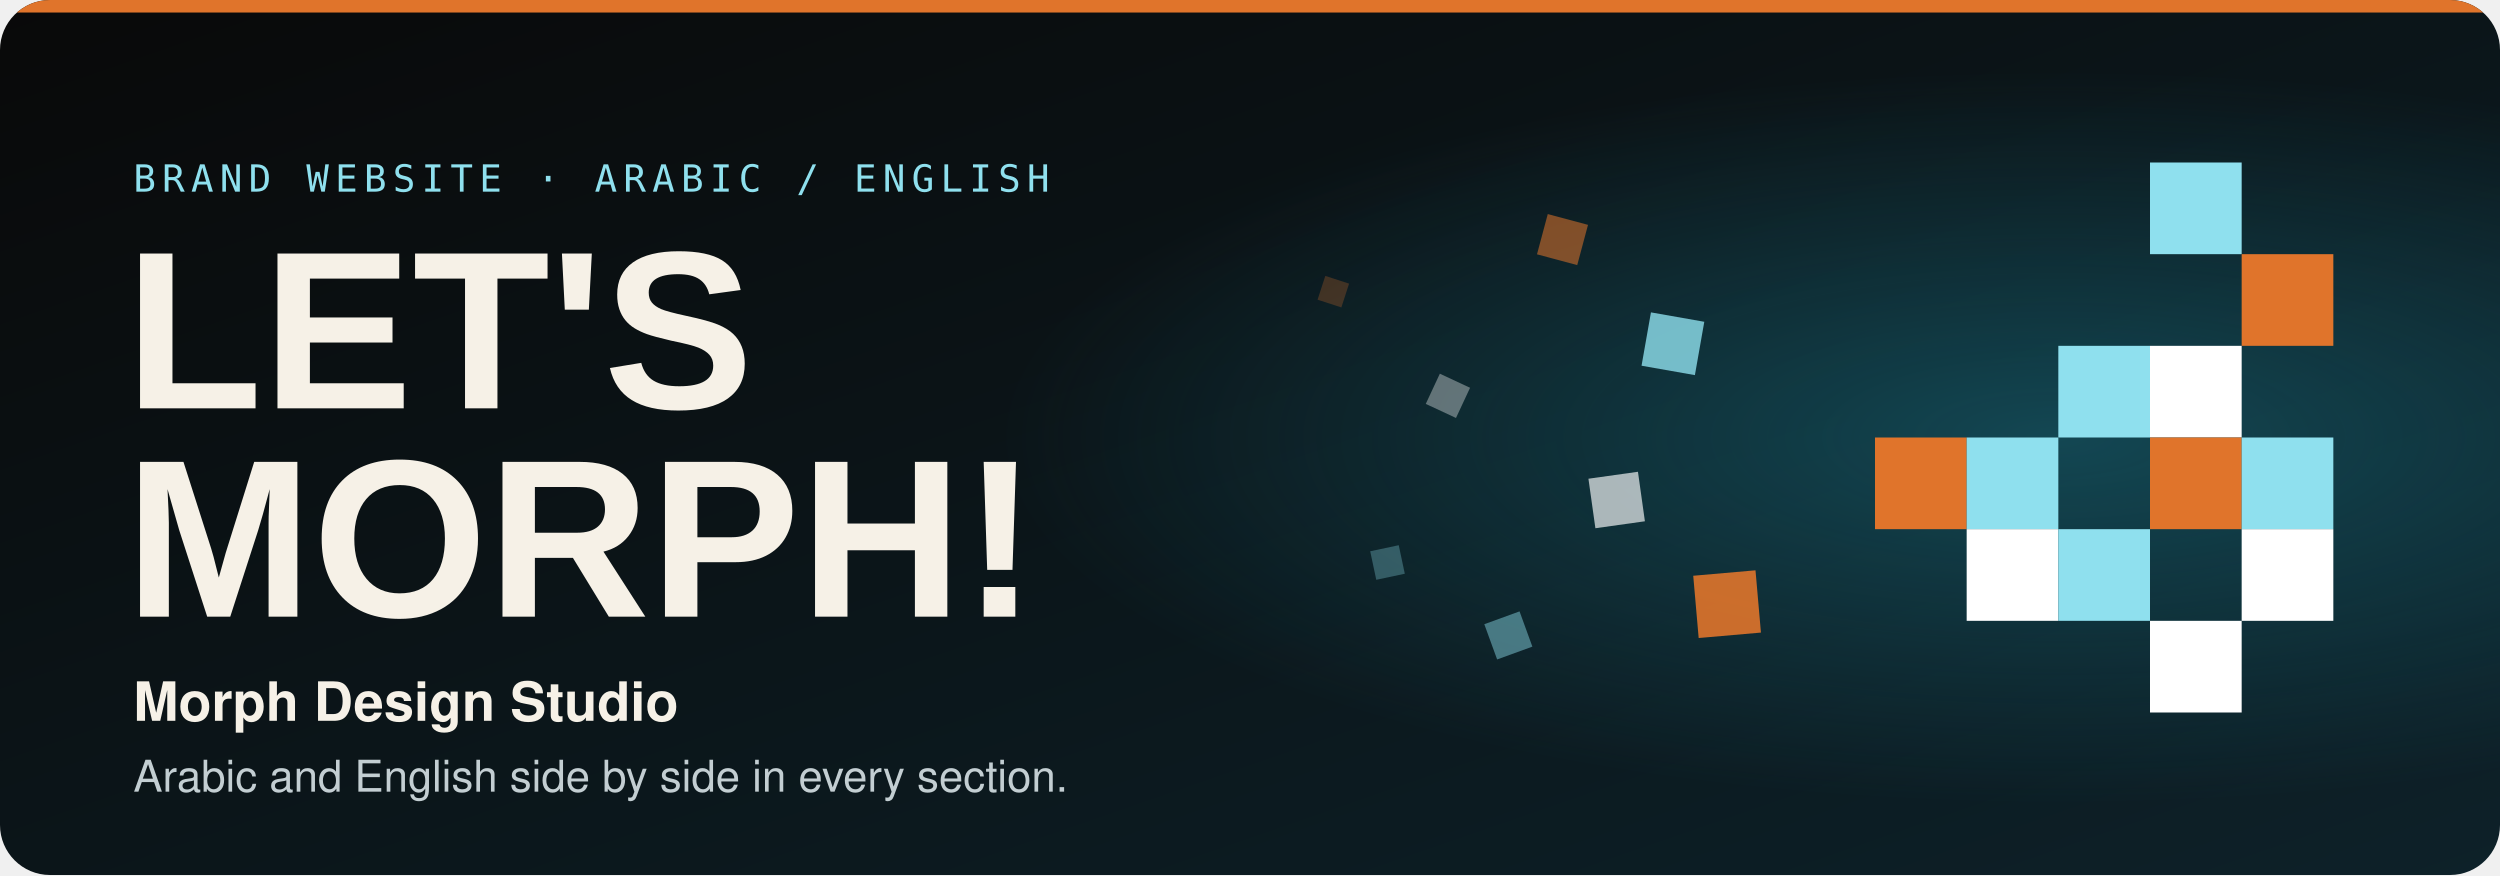
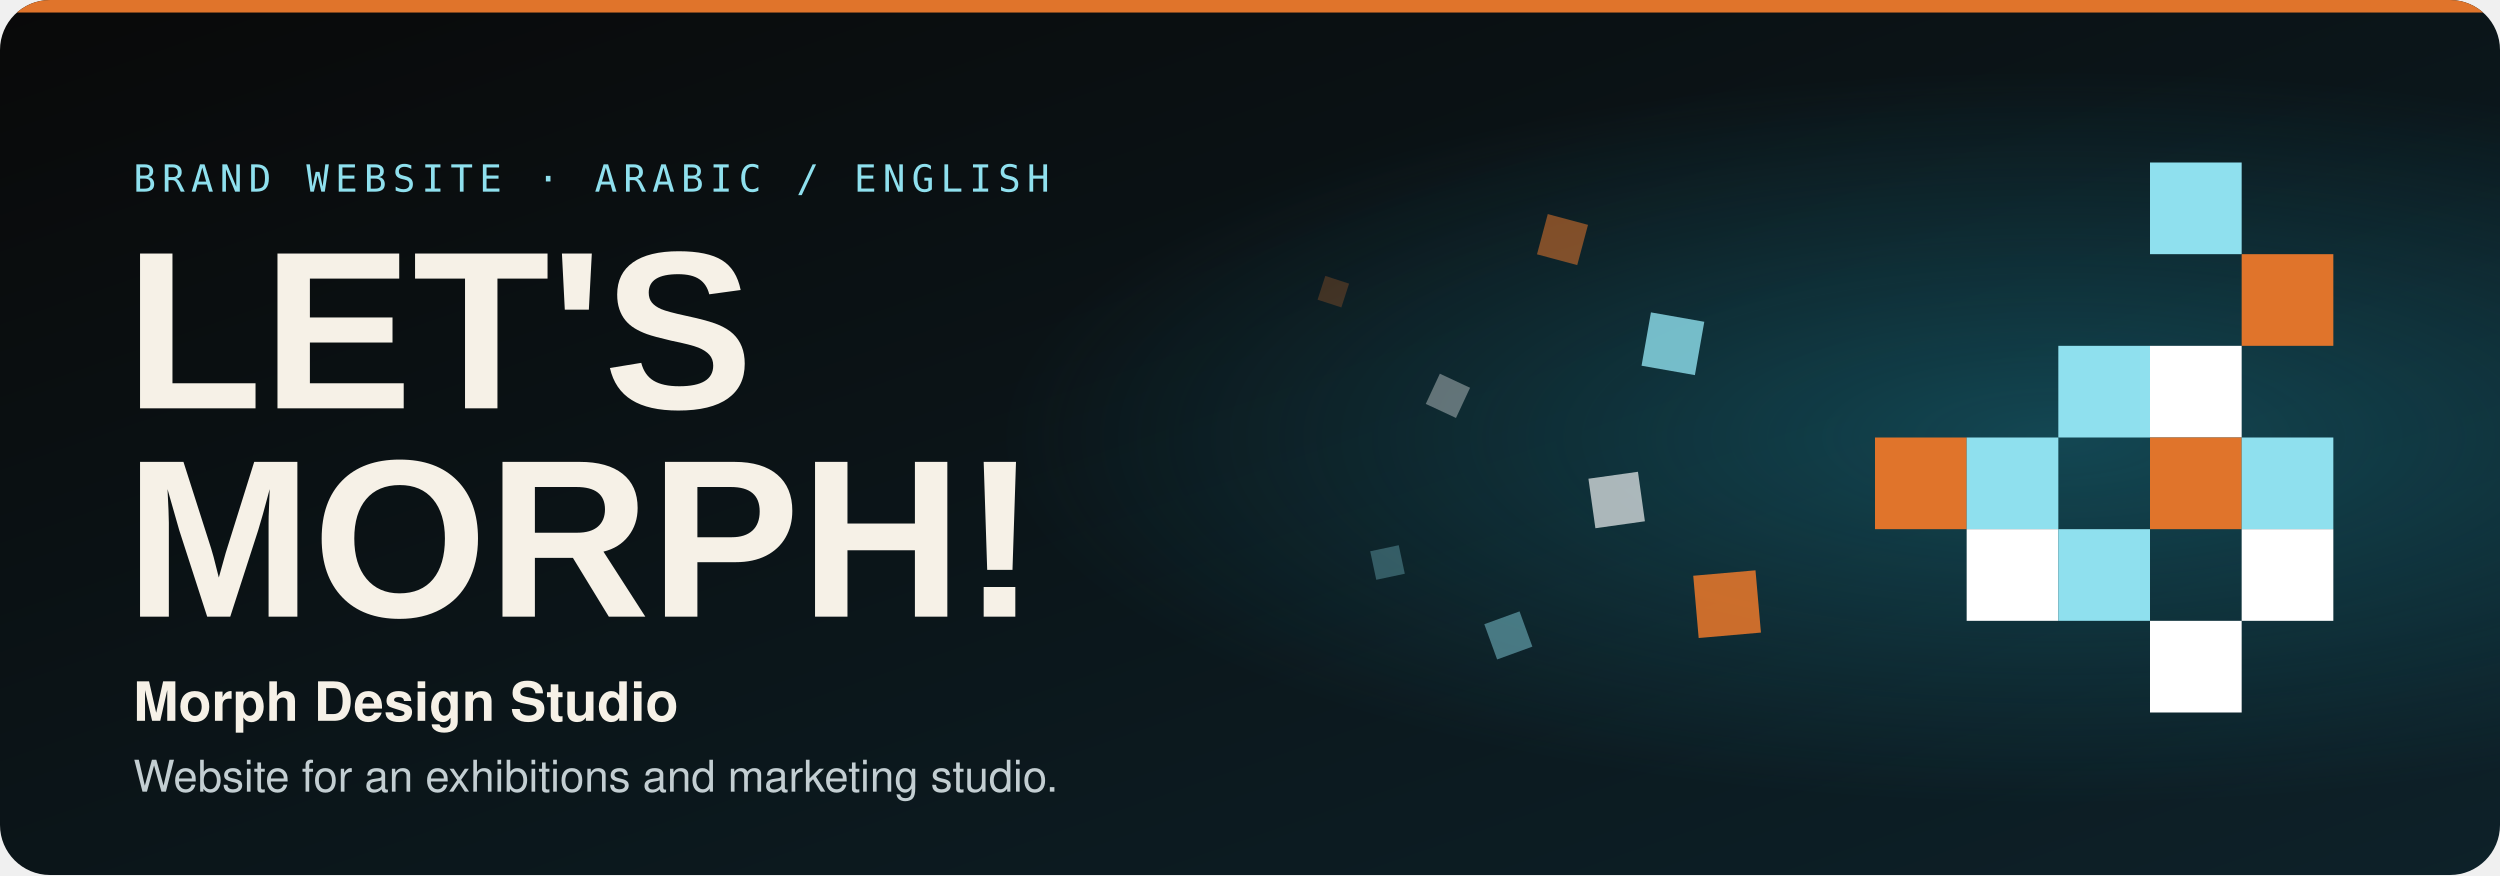
<svg xmlns="http://www.w3.org/2000/svg" width="1200" height="420" viewBox="0 0 1200 420" role="img" aria-labelledby="t d">
  <defs>
    <linearGradient id="bg" x1="0" y1="0" x2="1" y2="1">
      <stop offset="0" stop-color="#090909" />
      <stop offset="1" stop-color="#0D2129" />
    </linearGradient>
    <radialGradient id="glow" cx="0.82" cy="0.5" r="0.42">
      <stop offset="0" stop-color="#1B7F93" stop-opacity="0.45" />
      <stop offset="1" stop-color="#1B7F93" stop-opacity="0" />
    </radialGradient>
    <clipPath id="card">
      <rect width="1200" height="420" rx="24" />
    </clipPath>
  </defs>
  <g clip-path="url(#card)">
    <rect width="1200" height="420" fill="url(#bg)" />
    <rect width="1200" height="420" fill="url(#glow)" />
    <rect width="1200" height="6" fill="#E0742B" />
  </g>
  <g id="title-block">
    <text x="64" y="92" font-family="ui-monospace, SFMono-Regular, Menlo, Consolas, monospace" font-size="18" letter-spacing="3" fill="#8FE0EE">BRAND WEBSITE · ARABIC / ENGLISH</text>
    <text x="60" y="196" font-family="Bahnschrift, 'DIN Alternate', 'DIN Condensed', 'Arial Narrow', 'Helvetica Neue', Arial, sans-serif" font-weight="700" font-size="108" fill="#F6F1E7">LET'S</text>
    <text x="60" y="296" font-family="Bahnschrift, 'DIN Alternate', 'DIN Condensed', 'Arial Narrow', 'Helvetica Neue', Arial, sans-serif" font-weight="700" font-size="108" fill="#F6F1E7">MORPH!</text>
    <text x="64" y="346" font-family="-apple-system, BlinkMacSystemFont, 'Segoe UI', Helvetica, Arial, sans-serif" font-weight="600" font-size="26" fill="#F6F1E7">Morph Design Studio</text>
-     <text x="64" y="380" font-family="-apple-system, BlinkMacSystemFont, 'Segoe UI', Helvetica, Arial, sans-serif" font-size="21" fill="#C3CED2">Arabic and English side by side in every section.</text>
+     <text x="64" y="380" font-family="-apple-system, BlinkMacSystemFont, 'Segoe UI', Helvetica, Arial, sans-serif" font-size="21" fill="#C3CED2">Website for an exhibitions and marketing studio.</text>
  </g>
  <g id="morph-motif">
    <rect x="634" y="134" width="12" height="12" fill="#E0742B" opacity="0.25" transform="rotate(18 640 140)" />
    <rect x="659" y="263" width="14" height="14" fill="#8FE0EE" opacity="0.3" transform="rotate(-12 666 270)" />
    <rect x="687" y="182" width="16" height="16" fill="#FFFFFF" opacity="0.35" transform="rotate(25 695 190)" />
    <rect x="715" y="296" width="18" height="18" fill="#8FE0EE" opacity="0.45" transform="rotate(-20 724 305)" />
    <rect x="740" y="105" width="20" height="20" fill="#E0742B" opacity="0.55" transform="rotate(15 750 115)" />
    <rect x="764" y="228" width="24" height="24" fill="#FFFFFF" opacity="0.65" transform="rotate(-8 776 240)" />
    <rect x="790" y="152" width="26" height="26" fill="#8FE0EE" opacity="0.8" transform="rotate(10 803 165)" />
    <rect x="814" y="275" width="30" height="30" fill="#E0742B" opacity="0.9" transform="rotate(-5 829 290)" />
    <rect x="1032" y="78" width="44" height="44" fill="#8FE0EE" />
    <rect x="1076" y="122" width="44" height="44" fill="#E0742B" />
    <rect x="988" y="166" width="44" height="44" fill="#8FE0EE" />
    <rect x="1032" y="166" width="44" height="44" fill="#FFFFFF" />
    <rect x="900" y="210" width="44" height="44" fill="#E0742B" />
    <rect x="944" y="210" width="44" height="44" fill="#8FE0EE" />
    <rect x="1032" y="210" width="44" height="44" fill="#E0742B" />
    <rect x="1076" y="210" width="44" height="44" fill="#8FE0EE" />
    <rect x="944" y="254" width="44" height="44" fill="#FFFFFF" />
    <rect x="988" y="254" width="44" height="44" fill="#8FE0EE" />
    <rect x="1076" y="254" width="44" height="44" fill="#FFFFFF" />
    <rect x="1032" y="298" width="44" height="44" fill="#FFFFFF" />
  </g>
</svg>
